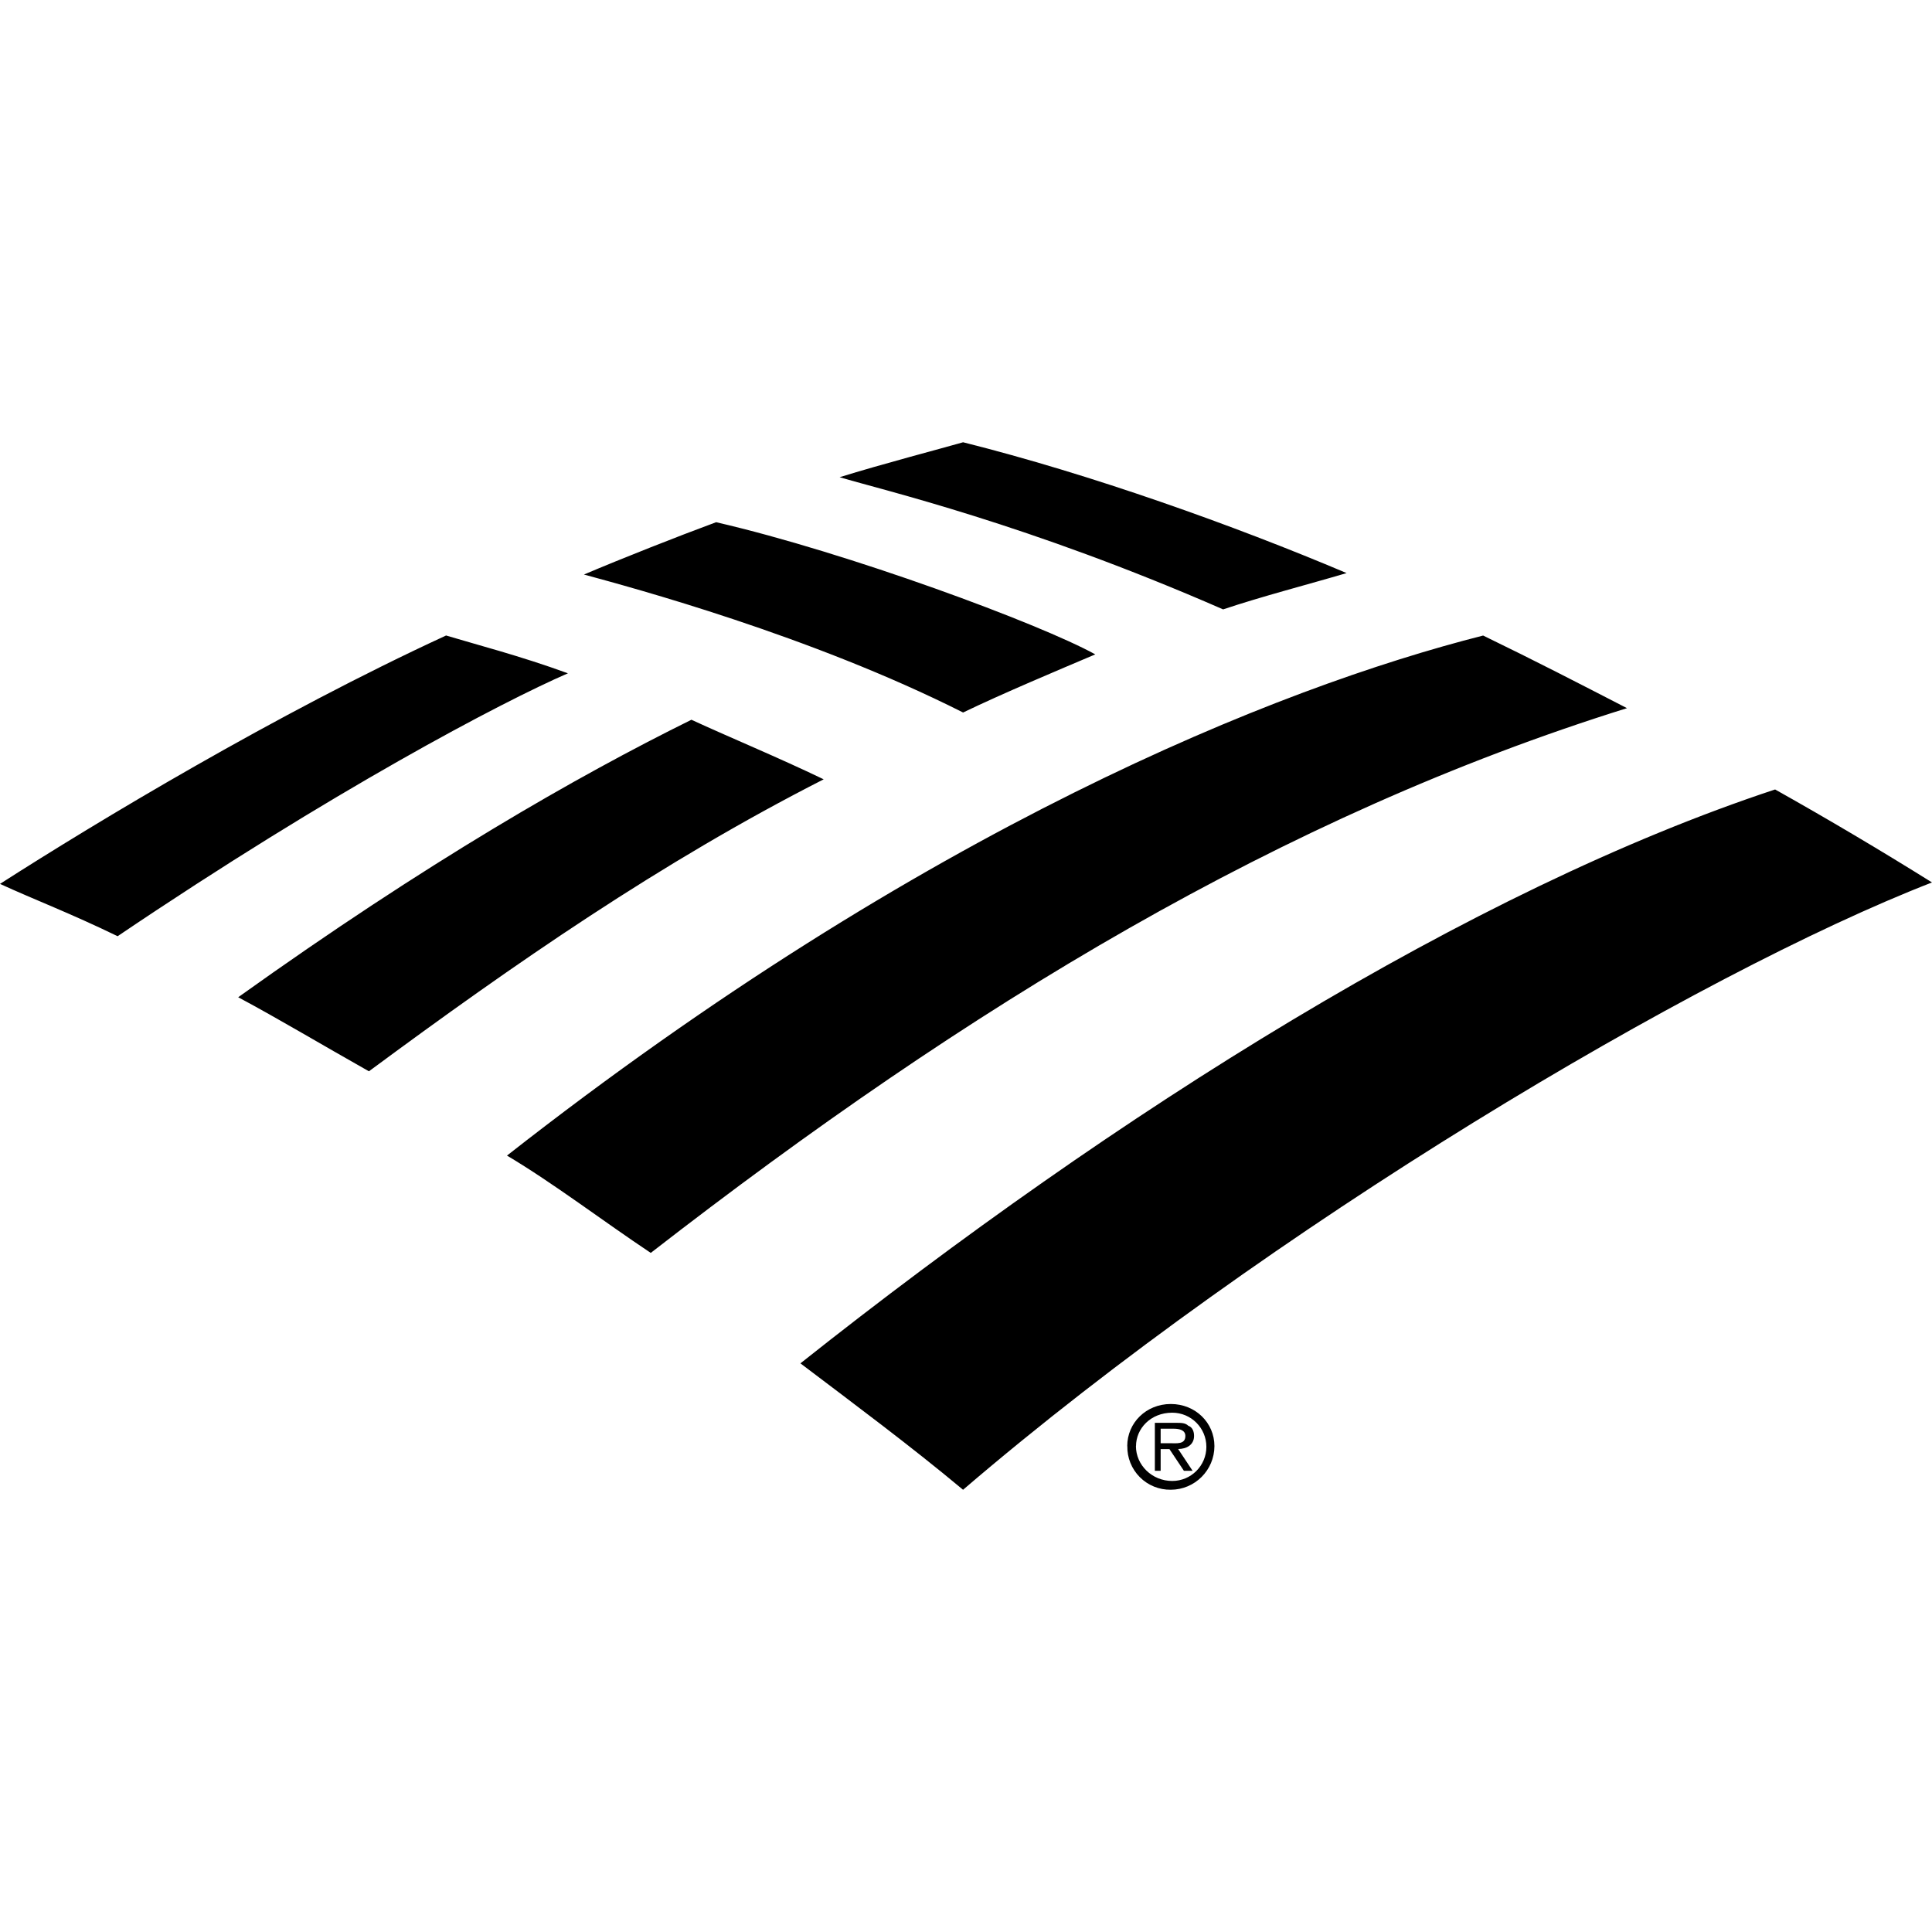
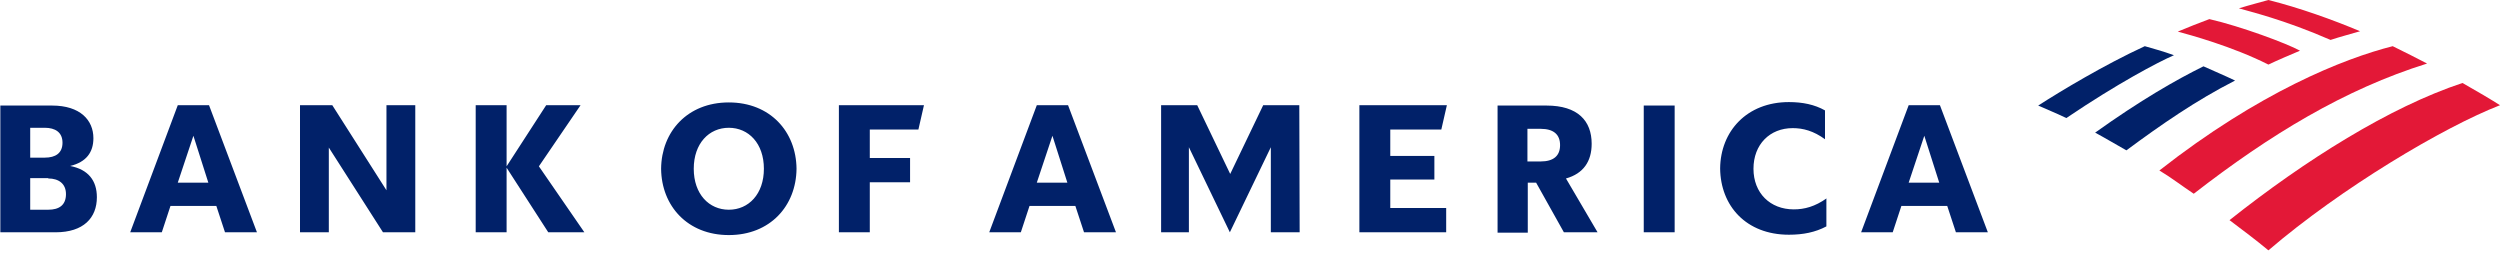
- <svg xmlns="http://www.w3.org/2000/svg" role="img" viewBox="0 0 24 24">
-   <path d="M15.194 7.57c.487-.163 1.047-.307 1.534-.451-1.408-.596-3.176-1.227-4.764-1.625-.253.073-1.01.271-1.534.434.541.162 2.328.577 4.764 1.642zm-8.896 6.785c.577.343 1.19.812 1.786 1.209 3.952-3.068 7.85-5.432 12.127-6.767-.596-.307-1.119-.578-1.787-.902-2.562.65-6.947 2.4-12.126 6.46zm-.758-6.46c-2.112.974-4.331 2.31-5.54 3.085.433.199.866.361 1.461.65 2.671-1.805 4.764-2.905 5.594-3.266-.595-.217-1.154-.361-1.515-.47zm8.066.234c-.686-.379-3.068-1.263-4.71-1.642-.487.18-1.173.451-1.642.65.595.162 2.815.758 4.71 1.714.487-.235 1.173-.523 1.642-.722zm-3.374 1.552c-.56-.27-1.173-.523-1.643-.74-1.425.704-3.284 1.769-5.63 3.447.505.27 1.047.595 1.624.92 1.805-1.335 3.627-2.598 5.649-3.627zm1.732 8.825c3.79-3.249 9.113-6.407 12.036-7.544a48.018 48.018 0 00-1.949-1.155c-3.771 1.246-8.174 4.007-12.108 7.129.667.505 1.371 1.028 2.02 1.57zm2.851-.235h-.108l-.18-.27h-.109v.27h-.072v-.596h.27c.055 0 .109 0 .145.036.054.019.072.073.072.127 0 .108-.09.162-.198.162zm-.289-.343c.09 0 .199.018.199-.09 0-.072-.072-.09-.144-.09h-.163v.18zm-.523.036c0-.289.235-.523.541-.523.307 0 .542.234.542.523a.543.543 0 01-.542.542.532.532 0 01-.54-.542m.107 0c0 .235.199.433.451.433a.424.424 0 100-.848c-.27 0-.45.199-.45.415" />
+ <svg xmlns="http://www.w3.org/2000/svg" width="720" height="73">
+   <g fill="none">
+     <path d="M653.3 72.1c21-18 50.5-35.5 66.7-41.8-2.5-1.6-6.4-3.9-10.8-6.4-20.9 6.9-45.3 22.2-67.1 39.5 3.7 2.8 7.6 5.7 11.2 8.7z" fill="#E31837" />
+     <path d="M643.7 23.2c-3.1-1.5-6.5-2.9-9.1-4.1-7.9 3.9-18.2 9.8-31.2 19.1 2.8 1.5 5.8 3.3 9 5.1 10-7.4 20.1-14.4 31.3-20.1z" fill="#012169" />
+     <path d="M662.4 14.6c-3.8-2.1-17-7-26.1-9.1-2.7 1-6.5 2.5-9.1 3.6 3.3.9 15.6 4.2 26.1 9.5 2.7-1.3 6.5-2.9 9.1-4z" fill="#E31837" />
+     <path d="M617.7 13.3c-11.7 5.4-24 12.8-30.7 17.1 2.4 1.1 4.8 2 8.1 3.6 14.8-10 26.4-16.1 31-18.1-3.3-1.2-6.4-2-8.4-2.6z" fill="#012169" />
+     <path d="M671.2 11.5c2.7-.9 5.8-1.7 8.5-2.5-7.8-3.3-17.6-6.8-26.4-9-1.4.4-5.6 1.5-8.5 2.4 3 .9 12.9 3.2 26.4 9.1zm-49.3 37.6c3.2 1.9 6.6 4.5 9.9 6.7 21.9-17 43.5-30.1 67.2-37.5-3.3-1.7-6.2-3.2-9.9-5-14.2 3.6-38.5 13.3-67.2 35.8z" fill="#E31837" />
+     <path d="M0 66.9h16c8.1 0 11.9-4.2 11.9-10.1 0-4.8-2.5-8-7.7-9 4.6-1.1 6.7-3.9 6.7-8 0-5.2-3.8-9.4-11.9-9.4H.1v36.5H0zm13.9-15.5c3 0 5.1 1.5 5.1 4.5 0 3.2-2 4.5-5.1 4.5H8.7v-9.1h5.2v.1zm-1-14.6c3 0 5.1 1.3 5.1 4.3s-2 4.3-5.1 4.3H8.7v-8.6h4.2zm47.3-6.5h-9L37.5 66.9h9.1l2.5-7.6h13.2l2.5 7.6H74L60.2 30.3zm-4.5 8.8L60 52.6h-8.8l4.5-13.5zm63.9-8.8h-8.3v24.5L95.7 30.3h-9.3v36.6h8.3V42.5l15.6 24.4h9.3V30.3zm38.3 36.6l-12-18.6v18.6H137V30.3h8.9v17.6l11.4-17.6h9.9l-12 17.6 13.1 19h-10.4zm41.9-18.3c0 7.3 4.4 11.8 10.1 11.8 5.7 0 10.1-4.5 10.1-11.8 0-7.3-4.4-11.8-10.1-11.8-5.7 0-10.1 4.5-10.1 11.8zm-9.4 0c.1-10.7 7.6-19.1 19.5-19.1s19.4 8.4 19.5 19.1c-.1 10.7-7.6 19.1-19.5 19.1s-19.4-8.4-19.5-19.1zm51.2 18.3h8.9V52.5h11.6v-7h-11.6v-8.2h14l1.6-7h-24.5v36.6zm66-36.6h-9l-13.7 36.6h9.1l2.5-7.6h13.2l2.5 7.6h9.2l-13.8-36.6zm-4.5 8.8l4.3 13.5h-8.8l4.5-13.5zm71.1-8.8h-10.4l-9.5 19.8-9.5-19.8h-10.4v36.6h8V42.4l11.8 24.5L366 42.4v24.5h8.3l-.1-36.6zm17.3 36.6h25v-7h-16.1v-8.2h12.7v-6.8h-12.7v-7.6h14.7l1.6-7h-25.2v36.6zm58.9 0h9.7L451 51.4c5-1.4 7.4-4.9 7.4-10 0-6.6-4-11-13-11h-14.1V67h8.7V52.6h2.4l8 14.3zm-6.7-29.8c3.7 0 5.6 1.6 5.6 4.7s-1.9 4.7-5.6 4.7h-3.8v-9.4h3.8zm29.7 29.8h8.9V30.4h-8.9v36.5zm52.7-9.8c-3.4 2.4-6.4 3.2-9.5 3.2-6.8 0-11.6-4.7-11.6-11.7 0-7 4.7-11.7 11.3-11.7 3 0 6 .8 9.3 3.2v-8.3c-3-1.7-6.5-2.4-10.4-2.4-12.1 0-19.7 8.4-19.8 19.1.1 10.8 7.5 19.1 19.8 19.1 4.1 0 7.6-.7 10.8-2.4v-8.1h.1zm32.6-26.8h-9L536 66.9h9.1l2.5-7.6h13.2l2.5 7.6h9.2l-13.8-36.6zm-4.5 8.8l4.3 13.5h-8.8l4.5-13.5z" fill="#012169" />
+   </g>
</svg>
